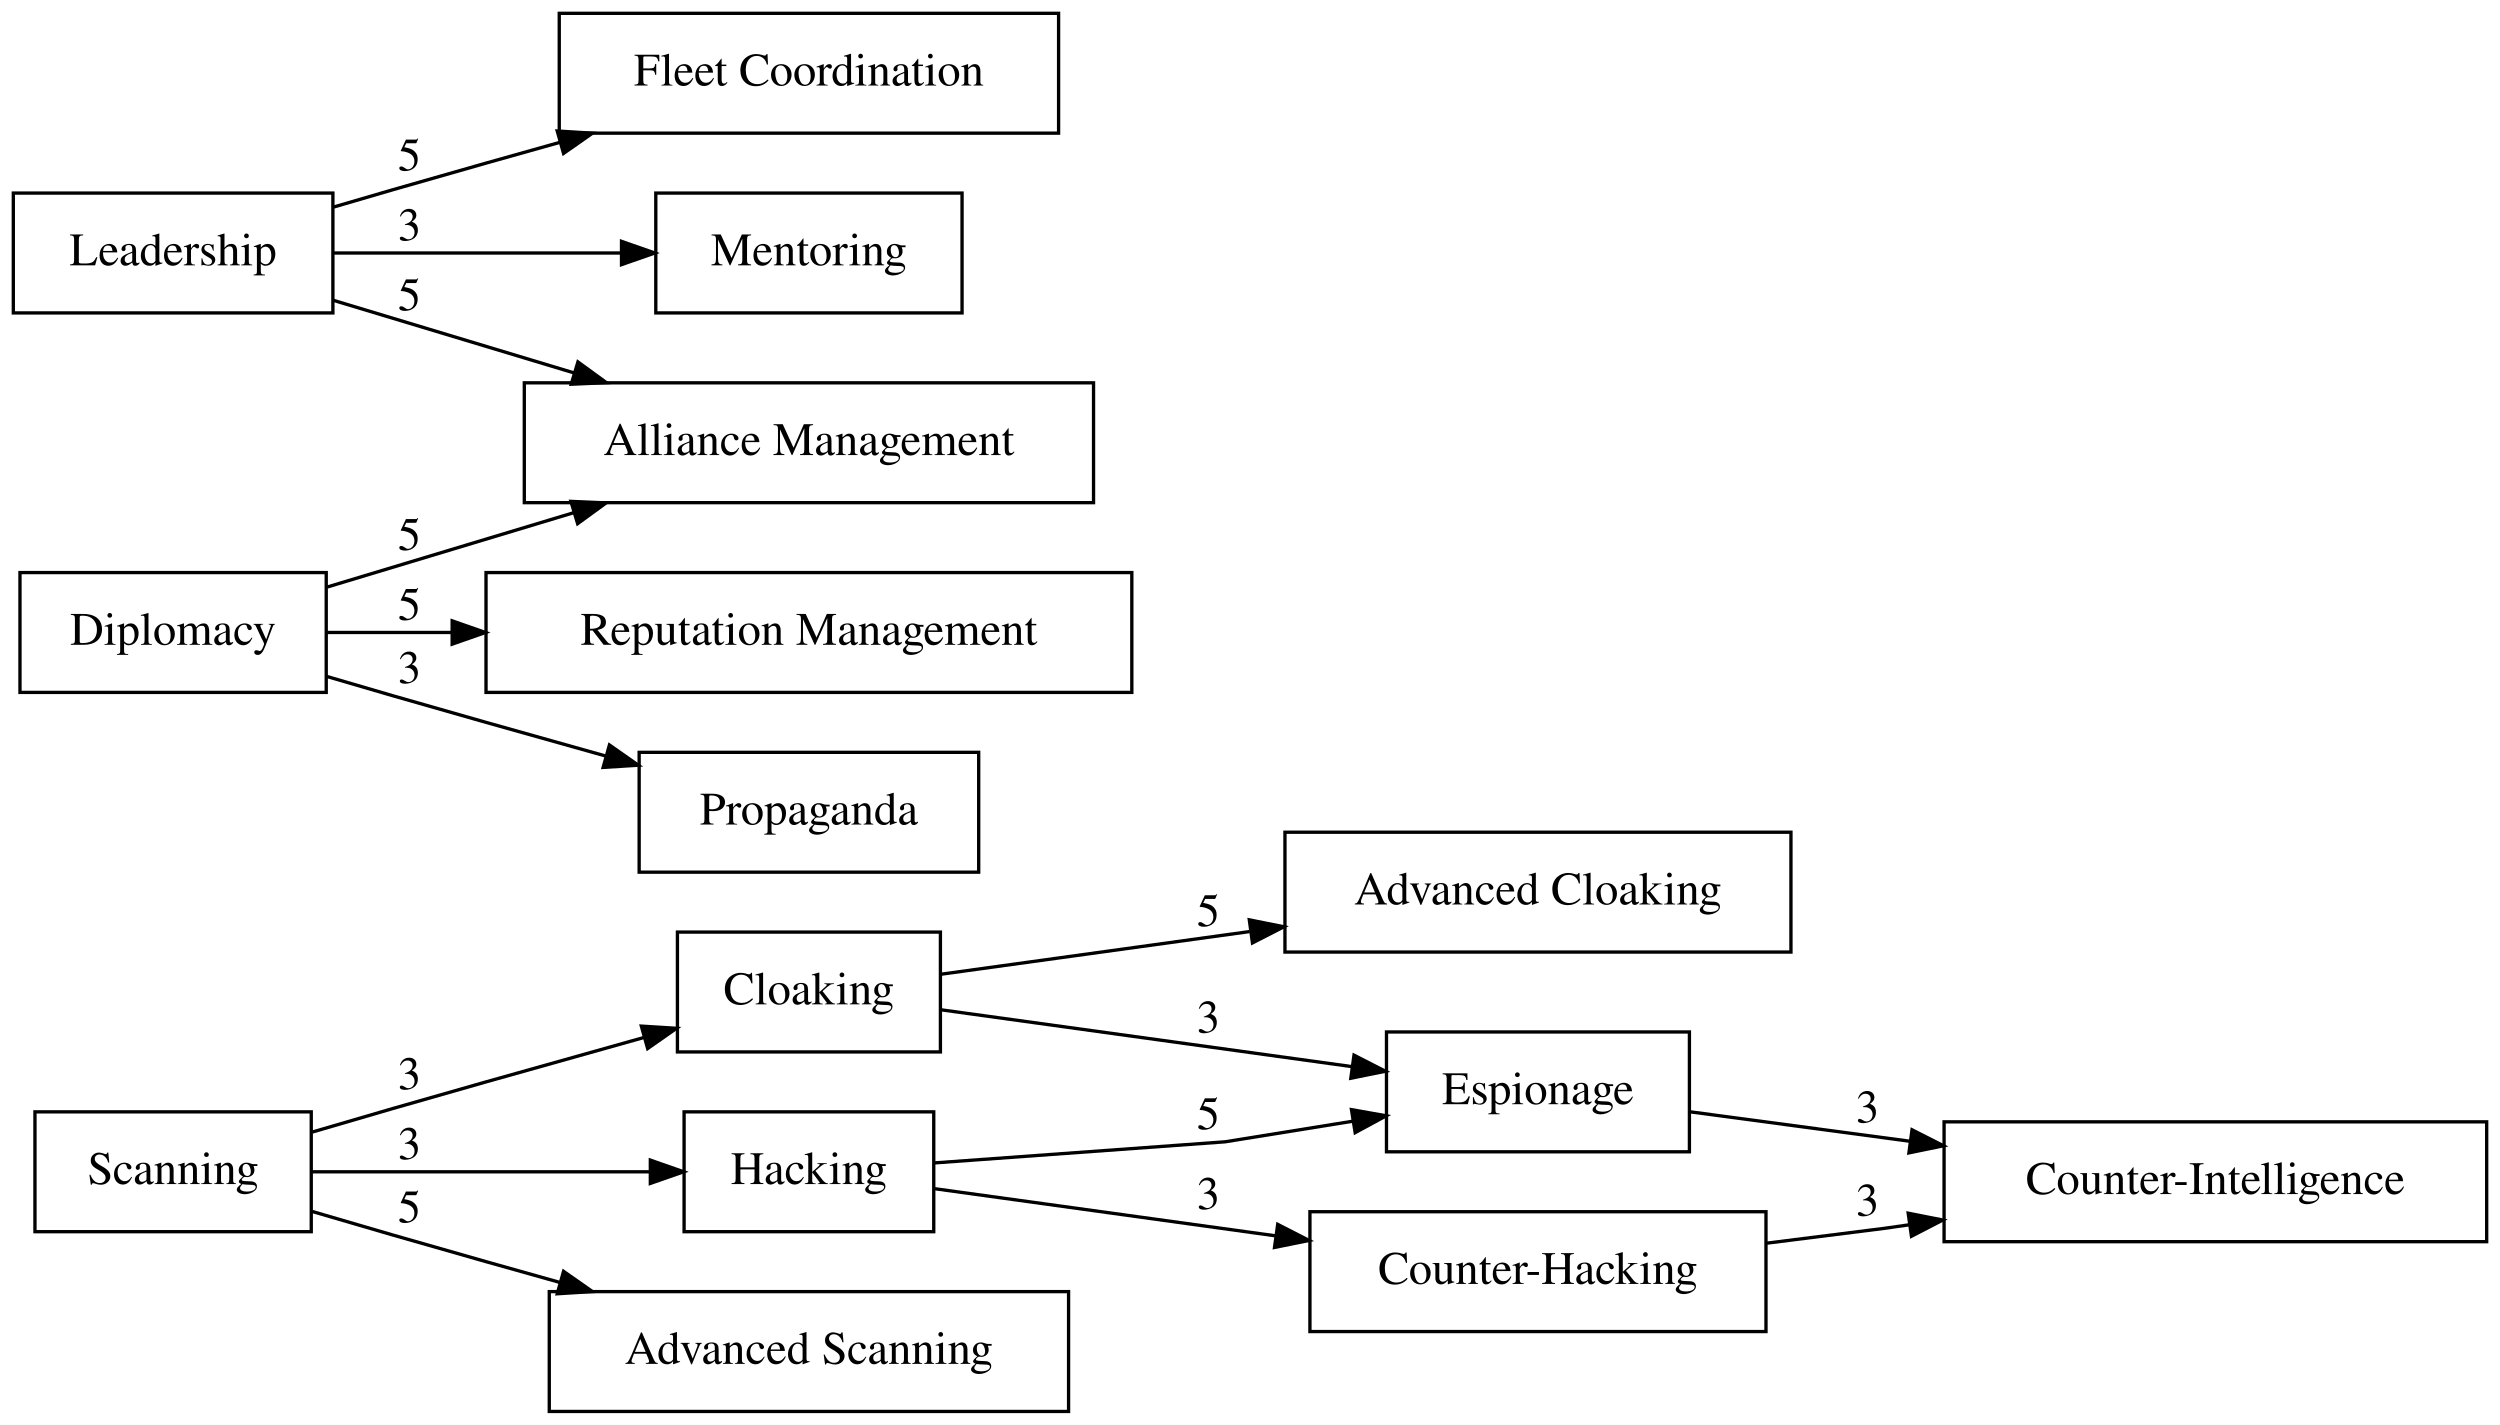
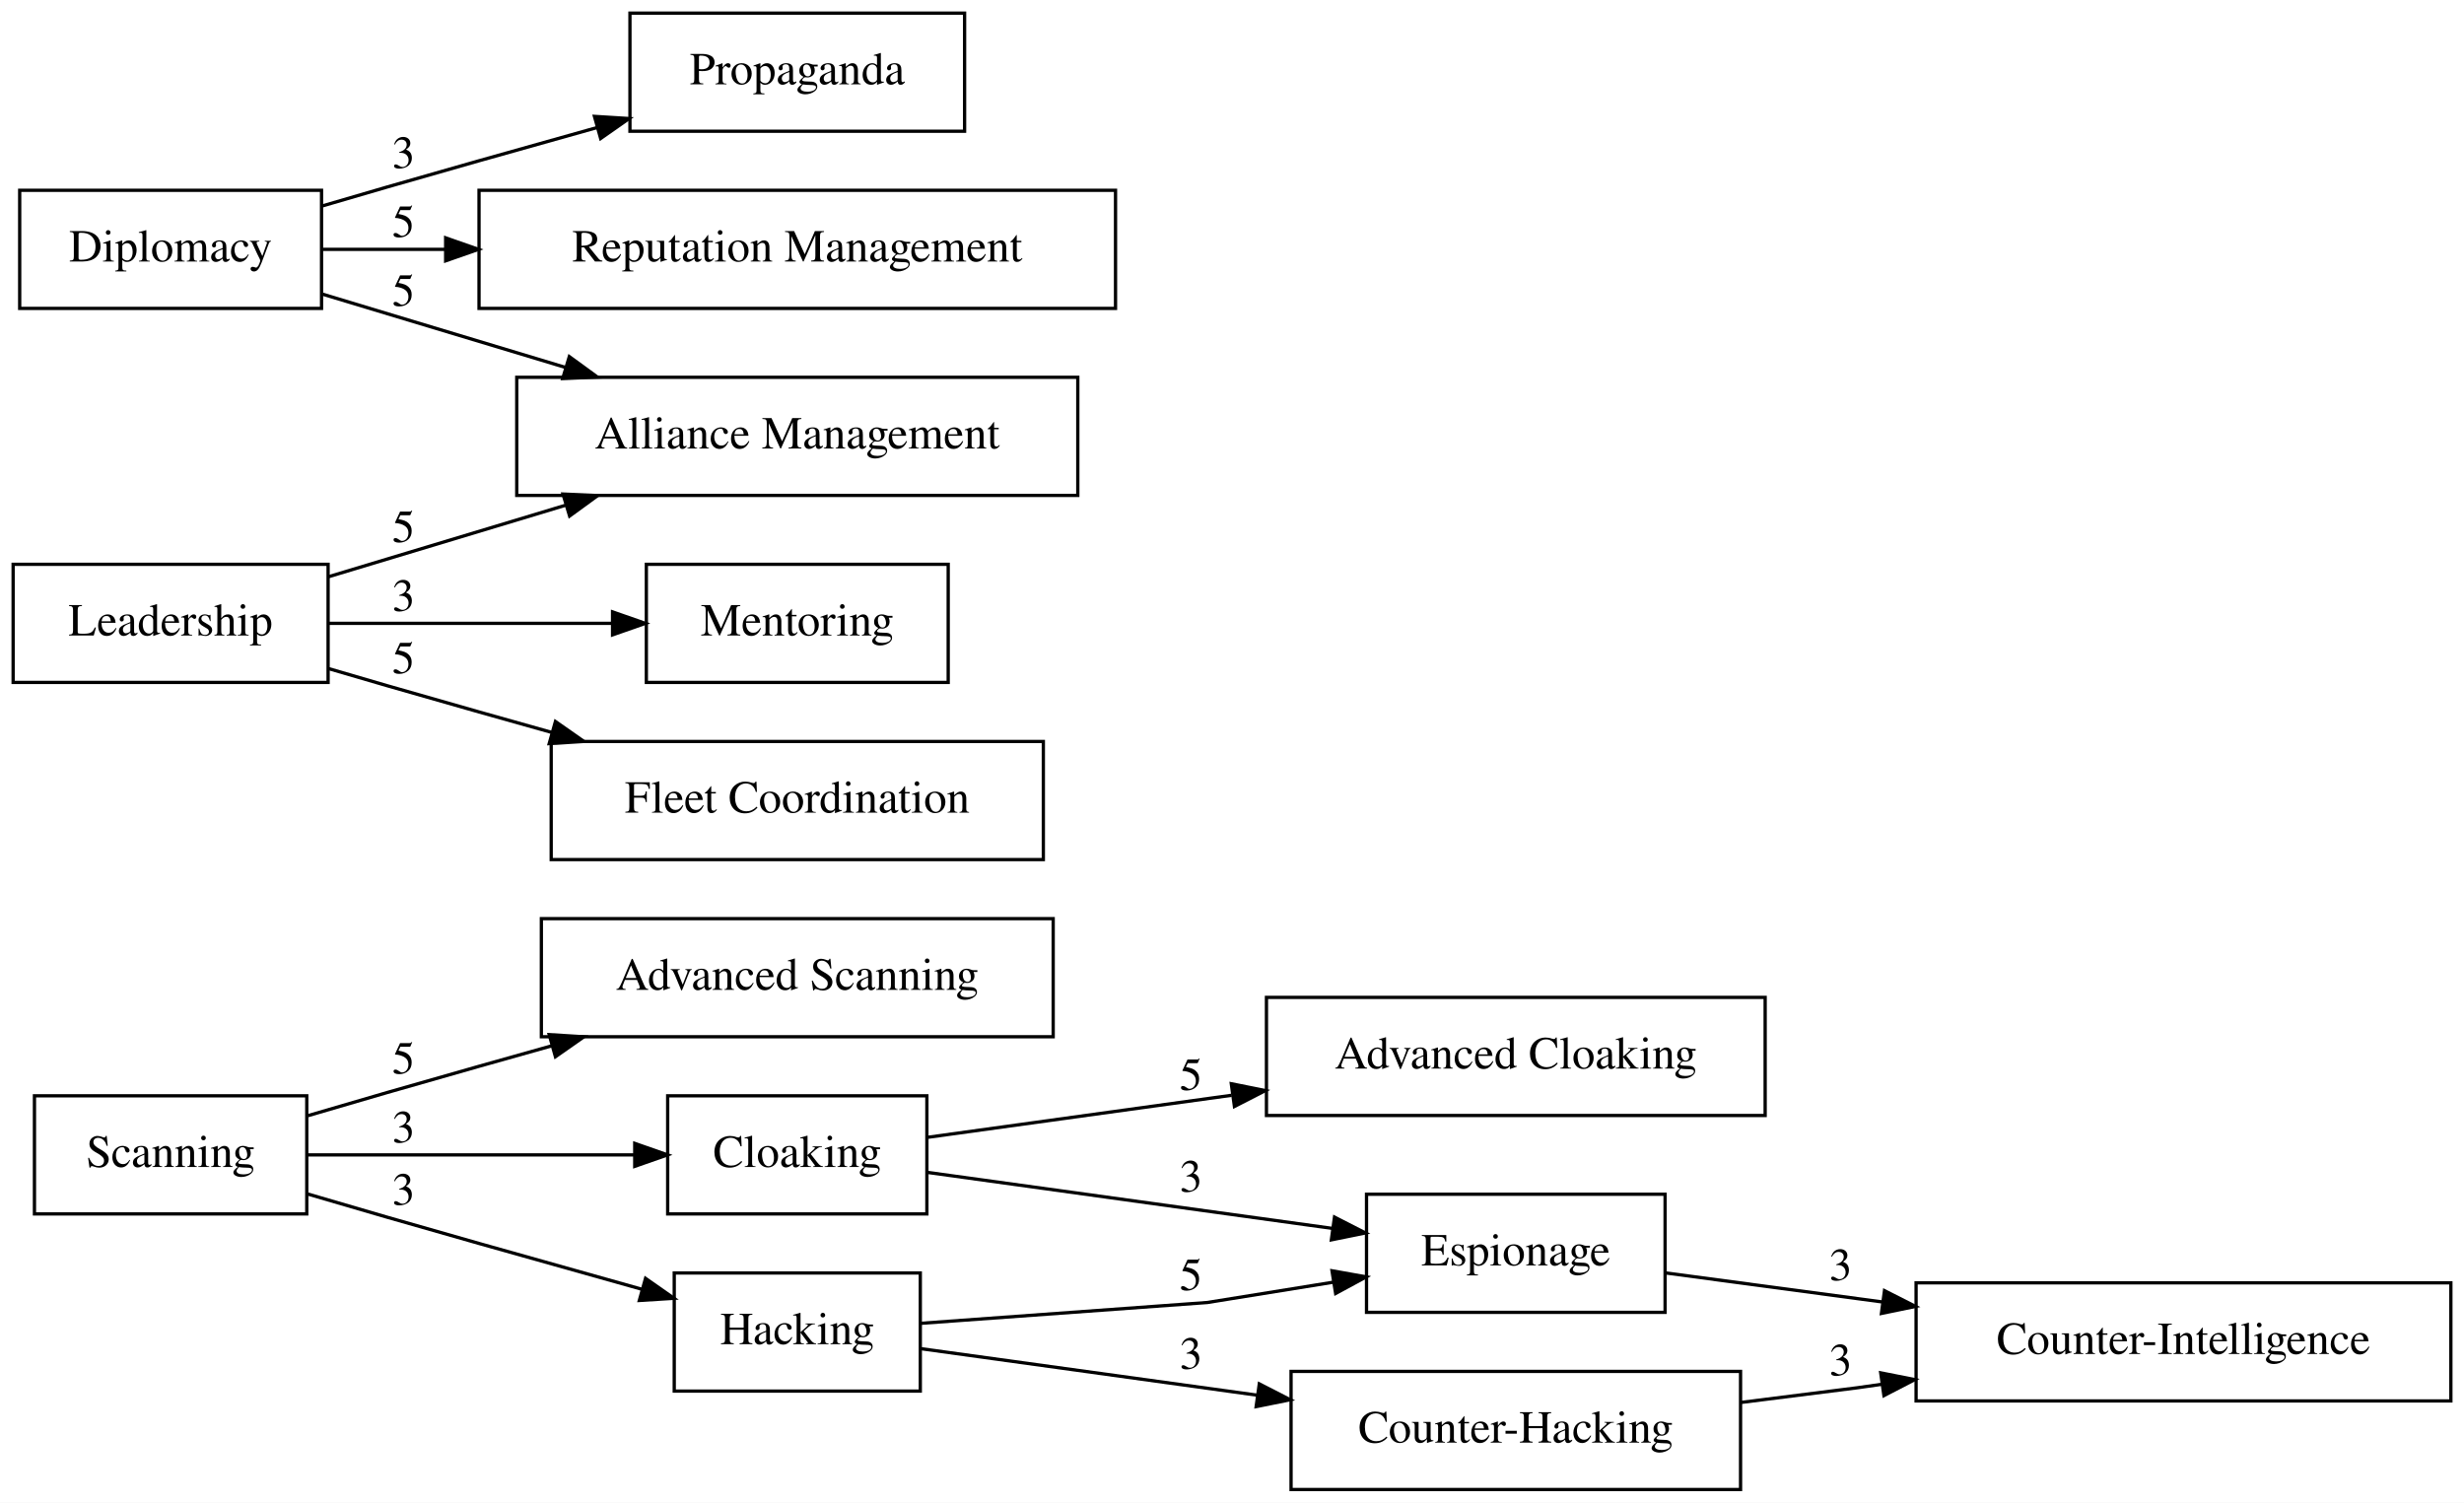
- <svg xmlns="http://www.w3.org/2000/svg" width="751pt" height="428pt" viewBox="0.00 0.00 751.00 428.00">
-   <g id="graph0" class="graph" transform="scale(1 1) rotate(0) translate(4 424)">
-     <polygon fill="white" stroke="transparent" points="-4,4 -4,-424 747,-424 747,4 -4,4" />
+ <svg xmlns="http://www.w3.org/2000/svg" xmlns:xlink="http://www.w3.org/1999/xlink" width="751pt" height="458pt" viewBox="0.00 0.00 751.00 458.00">
+   <g id="graph0" class="graph" transform="scale(1 1) rotate(0) translate(4 454)">
+     <polygon fill="white" stroke="transparent" points="-4,4 -4,-454 747,-454 747,4 -4,4" />
    <g id="node1" class="node">
-       <polygon fill="none" stroke="black" points="278.5,-144 199.5,-144 199.5,-108 278.5,-108 278.5,-144" />
-       <text text-anchor="middle" x="239" y="-122.3" font-family="Times,serif" font-size="14.00">Cloaking</text>
+       <g id="a_node1">
+         <a xlink:href="advanced_cloaking.html" xlink:title="Advanced Cloaking">
+           <polygon fill="none" stroke="black" points="534,-150 382,-150 382,-114 534,-114 534,-150" />
+           <text text-anchor="middle" x="458" y="-128.3" font-family="Times,serif" font-size="14.00">Advanced Cloaking</text>
+         </a>
+       </g>
    </g>
    <g id="node2" class="node">
-       <polygon fill="none" stroke="black" points="503.5,-114 412.5,-114 412.5,-78 503.5,-78 503.5,-114" />
-       <text text-anchor="middle" x="458" y="-92.3" font-family="Times,serif" font-size="14.00">Espionage</text>
+       <g id="a_node2">
+         <a xlink:href="advanced_scanning.html" xlink:title="Advanced Scanning">
+           <polygon fill="none" stroke="black" points="317,-174 161,-174 161,-138 317,-138 317,-174" />
+           <text text-anchor="middle" x="239" y="-152.3" font-family="Times,serif" font-size="14.00">Advanced Scanning</text>
+         </a>
+       </g>
+     </g>
+     <g id="node3" class="node">
+       <g id="a_node3">
+         <a xlink:href="alliance_management.html" xlink:title="Alliance Management">
+           <polygon fill="none" stroke="black" points="324.5,-339 153.5,-339 153.5,-303 324.5,-303 324.5,-339" />
+           <text text-anchor="middle" x="239" y="-317.3" font-family="Times,serif" font-size="14.00">Alliance Management</text>
+         </a>
+       </g>
+     </g>
+     <g id="node4" class="node">
+       <g id="a_node4">
+         <a xlink:href="cloaking.html" xlink:title="Cloaking">
+           <polygon fill="none" stroke="black" points="278.5,-120 199.5,-120 199.5,-84 278.5,-84 278.5,-120" />
+           <text text-anchor="middle" x="239" y="-98.3" font-family="Times,serif" font-size="14.00">Cloaking</text>
+         </a>
+       </g>
+     </g>
+     <g id="edge1" class="edge">
+       <path fill="none" stroke="black" d="M278.8,-107.36C304.54,-110.92 339.35,-115.74 371.38,-120.16" />
+       <polygon fill="black" stroke="black" points="371.29,-123.68 381.67,-121.59 372.24,-116.75 371.29,-123.68" />
+       <text text-anchor="middle" x="359" y="-121.8" font-family="Times,serif" font-size="14.00">5</text>
+     </g>
+     <g id="node8" class="node">
+       <g id="a_node8">
+         <a xlink:href="espionage.html" xlink:title="Espionage">
+           <polygon fill="none" stroke="black" points="503.5,-90 412.5,-90 412.5,-54 503.5,-54 503.5,-90" />
+           <text text-anchor="middle" x="458" y="-68.3" font-family="Times,serif" font-size="14.00">Espionage</text>
+         </a>
+       </g>
+     </g>
+     <g id="edge9" class="edge">
+       <path fill="none" stroke="black" d="M278.8,-96.64C313.15,-91.89 363.68,-84.9 402.16,-79.58" />
+       <polygon fill="black" stroke="black" points="402.74,-83.03 412.17,-78.2 401.79,-76.1 402.74,-83.03" />
+       <text text-anchor="middle" x="359" y="-90.8" font-family="Times,serif" font-size="14.00">3</text>
+     </g>
+     <g id="node5" class="node">
+       <g id="a_node5">
+         <a xlink:href="counter_hacking.html" xlink:title="Counter-Hacking">
+           <polygon fill="none" stroke="black" points="526.5,-36 389.5,-36 389.5,0 526.5,0 526.5,-36" />
+           <text text-anchor="middle" x="458" y="-14.3" font-family="Times,serif" font-size="14.00">Counter-Hacking</text>
+         </a>
+       </g>
+     </g>
+     <g id="node6" class="node">
+       <g id="a_node6">
+         <a xlink:href="counter_intelligence.html" xlink:title="Counter-Intelligence">
+           <polygon fill="none" stroke="black" points="743,-63 580,-63 580,-27 743,-27 743,-63" />
+           <text text-anchor="middle" x="661.5" y="-41.3" font-family="Times,serif" font-size="14.00">Counter-Intelligence</text>
+         </a>
+       </g>
+     </g>
+     <g id="edge7" class="edge">
+       <path fill="none" stroke="black" d="M526.55,-26.53C545.97,-28.98 562,-31 562,-31 562,-31 564.8,-31.4 569.44,-32.06" />
+       <polygon fill="black" stroke="black" points="569.22,-35.56 579.61,-33.5 570.2,-28.63 569.22,-35.56" />
+       <text text-anchor="middle" x="557" y="-34.8" font-family="Times,serif" font-size="14.00">3</text>
+     </g>
+     <g id="node7" class="node">
+       <g id="a_node7">
+         <a xlink:href="diplomacy.html" xlink:title="Diplomacy">
+           <polygon fill="none" stroke="black" points="94,-396 2,-396 2,-360 94,-360 94,-396" />
+           <text text-anchor="middle" x="48" y="-374.3" font-family="Times,serif" font-size="14.00">Diplomacy</text>
+         </a>
+       </g>
+     </g>
+     <g id="edge3" class="edge">
+       <path fill="none" stroke="black" d="M94.27,-364.35C116.44,-357.66 143.64,-349.46 168.38,-342" />
+       <polygon fill="black" stroke="black" points="169.52,-345.31 178.08,-339.07 167.5,-338.61 169.52,-345.31" />
+       <text text-anchor="middle" x="119" y="-360.8" font-family="Times,serif" font-size="14.00">5</text>
+     </g>
+     <g id="node13" class="node">
+       <g id="a_node13">
+         <a xlink:href="propaganda.html" xlink:title="Propaganda">
+           <polygon fill="none" stroke="black" points="290,-450 188,-450 188,-414 290,-414 290,-450" />
+           <text text-anchor="middle" x="239" y="-428.3" font-family="Times,serif" font-size="14.00">Propaganda</text>
+         </a>
+       </g>
+     </g>
+     <g id="edge14" class="edge">
+       <path fill="none" stroke="black" d="M94.14,-391.2C105.24,-394.44 114,-397 114,-397 114,-397 142,-405 142,-405 142,-405 158.63,-409.68 178.05,-415.14" />
+       <polygon fill="black" stroke="black" points="177.18,-418.53 187.75,-417.87 179.07,-411.79 177.18,-418.53" />
+       <text text-anchor="middle" x="119" y="-402.8" font-family="Times,serif" font-size="14.00">3</text>
+     </g>
+     <g id="node14" class="node">
+       <g id="a_node14">
+         <a xlink:href="reputation_management.html" xlink:title="Reputation Management">
+           <polygon fill="none" stroke="black" points="336,-396 142,-396 142,-360 336,-360 336,-396" />
+           <text text-anchor="middle" x="239" y="-374.3" font-family="Times,serif" font-size="14.00">Reputation Management</text>
+         </a>
+       </g>
+     </g>
+     <g id="edge15" class="edge">
+       <path fill="none" stroke="black" d="M94.27,-378C105.76,-378 118.59,-378 131.73,-378" />
+       <polygon fill="black" stroke="black" points="131.83,-381.5 141.83,-378 131.83,-374.5 131.83,-381.5" />
+       <text text-anchor="middle" x="119" y="-381.8" font-family="Times,serif" font-size="14.00">5</text>
+     </g>
+     <g id="edge8" class="edge">
+       <path fill="none" stroke="black" d="M503.72,-66.01C523.21,-63.4 546.81,-60.23 569.71,-57.17" />
+       <polygon fill="black" stroke="black" points="570.37,-60.61 579.82,-55.81 569.44,-53.67 570.37,-60.61" />
+       <text text-anchor="middle" x="557" y="-63.8" font-family="Times,serif" font-size="14.00">3</text>
+     </g>
+     <g id="node9" class="node">
+       <g id="a_node9">
+         <a xlink:href="fleet_coordination.html" xlink:title="Fleet Coordination">
+           <polygon fill="none" stroke="black" points="314,-228 164,-228 164,-192 314,-192 314,-228" />
+           <text text-anchor="middle" x="239" y="-206.3" font-family="Times,serif" font-size="14.00">Fleet Coordination</text>
+         </a>
+       </g>
+     </g>
+     <g id="node10" class="node">
+       <g id="a_node10">
+         <a xlink:href="hacking.html" xlink:title="Hacking">
+           <polygon fill="none" stroke="black" points="276.5,-66 201.5,-66 201.5,-30 276.5,-30 276.5,-66" />
+           <text text-anchor="middle" x="239" y="-44.3" font-family="Times,serif" font-size="14.00">Hacking</text>
+         </a>
+       </g>
+     </g>
+     <g id="edge6" class="edge">
+       <path fill="none" stroke="black" d="M276.81,-42.91C304.77,-39.05 344.21,-33.59 379.07,-28.77" />
+       <polygon fill="black" stroke="black" points="379.82,-32.2 389.25,-27.37 378.86,-25.27 379.82,-32.2" />
+       <text text-anchor="middle" x="359" y="-36.8" font-family="Times,serif" font-size="14.00">3</text>
+     </g>
+     <g id="edge10" class="edge">
+       <path fill="none" stroke="black" d="M276.53,-50.65C313.11,-53.31 364,-57 364,-57 364,-57 382.12,-59.92 402.37,-63.19" />
+       <polygon fill="black" stroke="black" points="401.98,-66.67 412.41,-64.81 403.09,-59.76 401.98,-66.67" />
+       <text text-anchor="middle" x="359" y="-60.8" font-family="Times,serif" font-size="14.00">5</text>
+     </g>
+     <g id="node11" class="node">
+       <g id="a_node11">
+         <a xlink:href="leadership.html" xlink:title="Leadership">
+           <polygon fill="none" stroke="black" points="96,-282 0,-282 0,-246 96,-246 96,-282" />
+           <text text-anchor="middle" x="48" y="-260.3" font-family="Times,serif" font-size="14.00">Leadership</text>
+         </a>
+       </g>
+     </g>
+     <g id="edge4" class="edge">
+       <path fill="none" stroke="black" d="M96.21,-278.24C118.02,-284.82 144.36,-292.76 168.39,-300.01" />
+       <polygon fill="black" stroke="black" points="167.59,-303.42 178.18,-302.96 169.61,-296.72 167.59,-303.42" />
+       <text text-anchor="middle" x="119" y="-288.8" font-family="Times,serif" font-size="14.00">5</text>
+     </g>
+     <g id="edge11" class="edge">
+       <path fill="none" stroke="black" d="M96.24,-250.19C106.32,-247.25 114,-245 114,-245 114,-245 142,-237 142,-237 142,-237 151.3,-234.39 164.1,-230.78" />
+       <polygon fill="black" stroke="black" points="165.29,-234.09 173.97,-228.01 163.39,-227.35 165.29,-234.09" />
+       <text text-anchor="middle" x="119" y="-248.8" font-family="Times,serif" font-size="14.00">5</text>
+     </g>
+     <g id="node12" class="node">
+       <g id="a_node12">
+         <a xlink:href="mentoring.html" xlink:title="Mentoring">
+           <polygon fill="none" stroke="black" points="285,-282 193,-282 193,-246 285,-246 285,-282" />
+           <text text-anchor="middle" x="239" y="-260.3" font-family="Times,serif" font-size="14.00">Mentoring</text>
+         </a>
+       </g>
    </g>
    <g id="edge13" class="edge">
-       <path fill="none" stroke="black" d="M278.8,-120.64C313.15,-115.89 363.68,-108.9 402.16,-103.58" />
-       <polygon fill="black" stroke="black" points="402.74,-107.03 412.17,-102.2 401.79,-100.1 402.74,-107.03" />
-       <text text-anchor="middle" x="359" y="-113.8" font-family="Times,serif" font-size="14.00">3</text>
-     </g>
-     <g id="node13" class="node">
-       <polygon fill="none" stroke="black" points="534,-174 382,-174 382,-138 534,-138 534,-174" />
-       <text text-anchor="middle" x="458" y="-152.3" font-family="Times,serif" font-size="14.00">Advanced Cloaking</text>
-     </g>
-     <g id="edge3" class="edge">
-       <path fill="none" stroke="black" d="M278.8,-131.36C304.54,-134.92 339.35,-139.74 371.38,-144.16" />
-       <polygon fill="black" stroke="black" points="371.29,-147.68 381.67,-145.59 372.24,-140.75 371.29,-147.68" />
-       <text text-anchor="middle" x="359" y="-145.8" font-family="Times,serif" font-size="14.00">5</text>
+       <path fill="none" stroke="black" d="M96.21,-264C122.38,-264 155.08,-264 182.48,-264" />
+       <polygon fill="black" stroke="black" points="182.7,-267.5 192.7,-264 182.7,-260.5 182.7,-267.5" />
+       <text text-anchor="middle" x="119" y="-267.8" font-family="Times,serif" font-size="14.00">3</text>
    </g>
    <g id="node15" class="node">
-       <polygon fill="none" stroke="black" points="743,-87 580,-87 580,-51 743,-51 743,-87" />
-       <text text-anchor="middle" x="661.5" y="-65.3" font-family="Times,serif" font-size="14.00">Counter-Intelligence</text>
-     </g>
-     <g id="edge11" class="edge">
-       <path fill="none" stroke="black" d="M503.72,-90.01C523.21,-87.4 546.81,-84.23 569.71,-81.17" />
-       <polygon fill="black" stroke="black" points="570.37,-84.61 579.82,-79.81 569.44,-77.67 570.37,-84.61" />
-       <text text-anchor="middle" x="557" y="-86.8" font-family="Times,serif" font-size="14.00">3</text>
-     </g>
-     <g id="node3" class="node">
-       <polygon fill="none" stroke="black" points="314,-420 164,-420 164,-384 314,-384 314,-420" />
-       <text text-anchor="middle" x="239" y="-398.3" font-family="Times,serif" font-size="14.00">Fleet Coordination</text>
-     </g>
-     <g id="node4" class="node">
-       <polygon fill="none" stroke="black" points="276.5,-90 201.5,-90 201.5,-54 276.5,-54 276.5,-90" />
-       <text text-anchor="middle" x="239" y="-68.3" font-family="Times,serif" font-size="14.00">Hacking</text>
-     </g>
-     <g id="edge14" class="edge">
-       <path fill="none" stroke="black" d="M276.53,-74.65C313.11,-77.31 364,-81 364,-81 364,-81 382.12,-83.92 402.37,-87.19" />
-       <polygon fill="black" stroke="black" points="401.98,-90.67 412.41,-88.81 403.09,-83.76 401.98,-90.67" />
-       <text text-anchor="middle" x="359" y="-84.8" font-family="Times,serif" font-size="14.00">5</text>
-     </g>
-     <g id="node14" class="node">
-       <polygon fill="none" stroke="black" points="526.5,-60 389.5,-60 389.5,-24 526.5,-24 526.5,-60" />
-       <text text-anchor="middle" x="458" y="-38.3" font-family="Times,serif" font-size="14.00">Counter-Hacking</text>
-     </g>
-     <g id="edge4" class="edge">
-       <path fill="none" stroke="black" d="M276.81,-66.91C304.77,-63.05 344.21,-57.59 379.07,-52.77" />
-       <polygon fill="black" stroke="black" points="379.82,-56.2 389.25,-51.37 378.86,-49.27 379.82,-56.2" />
-       <text text-anchor="middle" x="359" y="-60.8" font-family="Times,serif" font-size="14.00">3</text>
-     </g>
-     <g id="node5" class="node">
-       <polygon fill="none" stroke="black" points="94,-252 2,-252 2,-216 94,-216 94,-252" />
-       <text text-anchor="middle" x="48" y="-230.3" font-family="Times,serif" font-size="14.00">Diplomacy</text>
-     </g>
-     <g id="node6" class="node">
-       <polygon fill="none" stroke="black" points="324.5,-309 153.5,-309 153.5,-273 324.5,-273 324.5,-309" />
-       <text text-anchor="middle" x="239" y="-287.3" font-family="Times,serif" font-size="14.00">Alliance Management</text>
-     </g>
-     <g id="edge7" class="edge">
-       <path fill="none" stroke="black" d="M94.27,-247.65C116.44,-254.34 143.64,-262.54 168.38,-270" />
-       <polygon fill="black" stroke="black" points="167.5,-273.39 178.08,-272.93 169.52,-266.69 167.5,-273.39" />
-       <text text-anchor="middle" x="119" y="-258.8" font-family="Times,serif" font-size="14.00">5</text>
-     </g>
-     <g id="node7" class="node">
-       <polygon fill="none" stroke="black" points="336,-252 142,-252 142,-216 336,-216 336,-252" />
-       <text text-anchor="middle" x="239" y="-230.3" font-family="Times,serif" font-size="14.00">Reputation Management</text>
-     </g>
-     <g id="edge1" class="edge">
-       <path fill="none" stroke="black" d="M94.27,-234C105.76,-234 118.59,-234 131.73,-234" />
-       <polygon fill="black" stroke="black" points="131.83,-237.5 141.83,-234 131.83,-230.5 131.83,-237.5" />
-       <text text-anchor="middle" x="119" y="-237.8" font-family="Times,serif" font-size="14.00">5</text>
-     </g>
-     <g id="node11" class="node">
-       <polygon fill="none" stroke="black" points="290,-198 188,-198 188,-162 290,-162 290,-198" />
-       <text text-anchor="middle" x="239" y="-176.3" font-family="Times,serif" font-size="14.00">Propaganda</text>
-     </g>
-     <g id="edge6" class="edge">
-       <path fill="none" stroke="black" d="M94.14,-220.8C105.24,-217.56 114,-215 114,-215 114,-215 142,-207 142,-207 142,-207 158.63,-202.32 178.05,-196.86" />
-       <polygon fill="black" stroke="black" points="179.07,-200.21 187.75,-194.13 177.18,-193.47 179.07,-200.21" />
-       <text text-anchor="middle" x="119" y="-218.8" font-family="Times,serif" font-size="14.00">3</text>
-     </g>
-     <g id="node8" class="node">
-       <polygon fill="none" stroke="black" points="317,-36 161,-36 161,0 317,0 317,-36" />
-       <text text-anchor="middle" x="239" y="-14.3" font-family="Times,serif" font-size="14.00">Advanced Scanning</text>
-     </g>
-     <g id="node9" class="node">
-       <polygon fill="none" stroke="black" points="285,-366 193,-366 193,-330 285,-330 285,-366" />
-       <text text-anchor="middle" x="239" y="-344.3" font-family="Times,serif" font-size="14.00">Mentoring</text>
-     </g>
-     <g id="node10" class="node">
-       <polygon fill="none" stroke="black" points="96,-366 0,-366 0,-330 96,-330 96,-366" />
-       <text text-anchor="middle" x="48" y="-344.3" font-family="Times,serif" font-size="14.00">Leadership</text>
-     </g>
-     <g id="edge15" class="edge">
-       <path fill="none" stroke="black" d="M96.24,-361.81C106.32,-364.75 114,-367 114,-367 114,-367 142,-375 142,-375 142,-375 151.3,-377.61 164.1,-381.22" />
-       <polygon fill="black" stroke="black" points="163.39,-384.65 173.97,-383.99 165.29,-377.91 163.39,-384.65" />
-       <text text-anchor="middle" x="119" y="-372.8" font-family="Times,serif" font-size="14.00">5</text>
-     </g>
-     <g id="edge8" class="edge">
-       <path fill="none" stroke="black" d="M96.21,-333.76C118.02,-327.18 144.36,-319.24 168.39,-311.99" />
-       <polygon fill="black" stroke="black" points="169.61,-315.28 178.18,-309.04 167.59,-308.58 169.61,-315.28" />
-       <text text-anchor="middle" x="119" y="-330.8" font-family="Times,serif" font-size="14.00">5</text>
+       <g id="a_node15">
+         <a xlink:href="scanning.html" xlink:title="Scanning">
+           <polygon fill="none" stroke="black" points="89.5,-120 6.5,-120 6.5,-84 89.5,-84 89.5,-120" />
+           <text text-anchor="middle" x="48" y="-98.3" font-family="Times,serif" font-size="14.00">Scanning</text>
+         </a>
+       </g>
+     </g>
+     <g id="edge2" class="edge">
+       <path fill="none" stroke="black" d="M89.8,-113.93C102.86,-117.74 114,-121 114,-121 114,-121 142,-129 142,-129 142,-129 151.3,-131.61 164.1,-135.22" />
+       <polygon fill="black" stroke="black" points="163.39,-138.65 173.97,-137.99 165.29,-131.91 163.39,-138.65" />
+       <text text-anchor="middle" x="119" y="-126.8" font-family="Times,serif" font-size="14.00">5</text>
    </g>
    <g id="edge5" class="edge">
-       <path fill="none" stroke="black" d="M96.21,-348C122.38,-348 155.08,-348 182.48,-348" />
-       <polygon fill="black" stroke="black" points="182.7,-351.5 192.7,-348 182.7,-344.5 182.7,-351.5" />
-       <text text-anchor="middle" x="119" y="-351.8" font-family="Times,serif" font-size="14.00">3</text>
-     </g>
-     <g id="node12" class="node">
-       <polygon fill="none" stroke="black" points="89.5,-90 6.5,-90 6.5,-54 89.5,-54 89.5,-90" />
-       <text text-anchor="middle" x="48" y="-68.3" font-family="Times,serif" font-size="14.00">Scanning</text>
+       <path fill="none" stroke="black" d="M89.55,-102C118.78,-102 158.38,-102 189.32,-102" />
+       <polygon fill="black" stroke="black" points="189.46,-105.5 199.46,-102 189.46,-98.5 189.46,-105.5" />
+       <text text-anchor="middle" x="119" y="-105.8" font-family="Times,serif" font-size="14.00">3</text>
    </g>
    <g id="edge12" class="edge">
-       <path fill="none" stroke="black" d="M89.8,-83.93C102.86,-87.74 114,-91 114,-91 114,-91 142,-99 142,-99 142,-99 165.63,-105.65 189.44,-112.34" />
-       <polygon fill="black" stroke="black" points="188.66,-115.76 199.23,-115.1 190.55,-109.02 188.66,-115.76" />
-       <text text-anchor="middle" x="119" y="-96.8" font-family="Times,serif" font-size="14.00">3</text>
-     </g>
-     <g id="edge9" class="edge">
-       <path fill="none" stroke="black" d="M89.55,-72C119.36,-72 159.96,-72 191.17,-72" />
-       <polygon fill="black" stroke="black" points="191.36,-75.5 201.36,-72 191.36,-68.5 191.36,-75.5" />
-       <text text-anchor="middle" x="119" y="-75.8" font-family="Times,serif" font-size="14.00">3</text>
-     </g>
-     <g id="edge2" class="edge">
-       <path fill="none" stroke="black" d="M89.8,-60.07C102.86,-56.26 114,-53 114,-53 114,-53 142,-45 142,-45 142,-45 151.3,-42.39 164.1,-38.78" />
-       <polygon fill="black" stroke="black" points="165.29,-42.09 173.97,-36.01 163.39,-35.35 165.29,-42.09" />
-       <text text-anchor="middle" x="119" y="-56.8" font-family="Times,serif" font-size="14.00">5</text>
-     </g>
-     <g id="edge10" class="edge">
-       <path fill="none" stroke="black" d="M526.55,-50.53C545.97,-52.98 562,-55 562,-55 562,-55 564.8,-55.4 569.44,-56.06" />
-       <polygon fill="black" stroke="black" points="569.22,-59.56 579.61,-57.5 570.2,-52.63 569.22,-59.56" />
-       <text text-anchor="middle" x="557" y="-58.8" font-family="Times,serif" font-size="14.00">3</text>
+       <path fill="none" stroke="black" d="M89.8,-90.07C102.86,-86.26 114,-83 114,-83 114,-83 142,-75 142,-75 142,-75 167.18,-67.92 191.74,-61.01" />
+       <polygon fill="black" stroke="black" points="192.75,-64.36 201.43,-58.28 190.86,-57.62 192.75,-64.36" />
+       <text text-anchor="middle" x="119" y="-86.8" font-family="Times,serif" font-size="14.00">3</text>
    </g>
  </g>
</svg>
